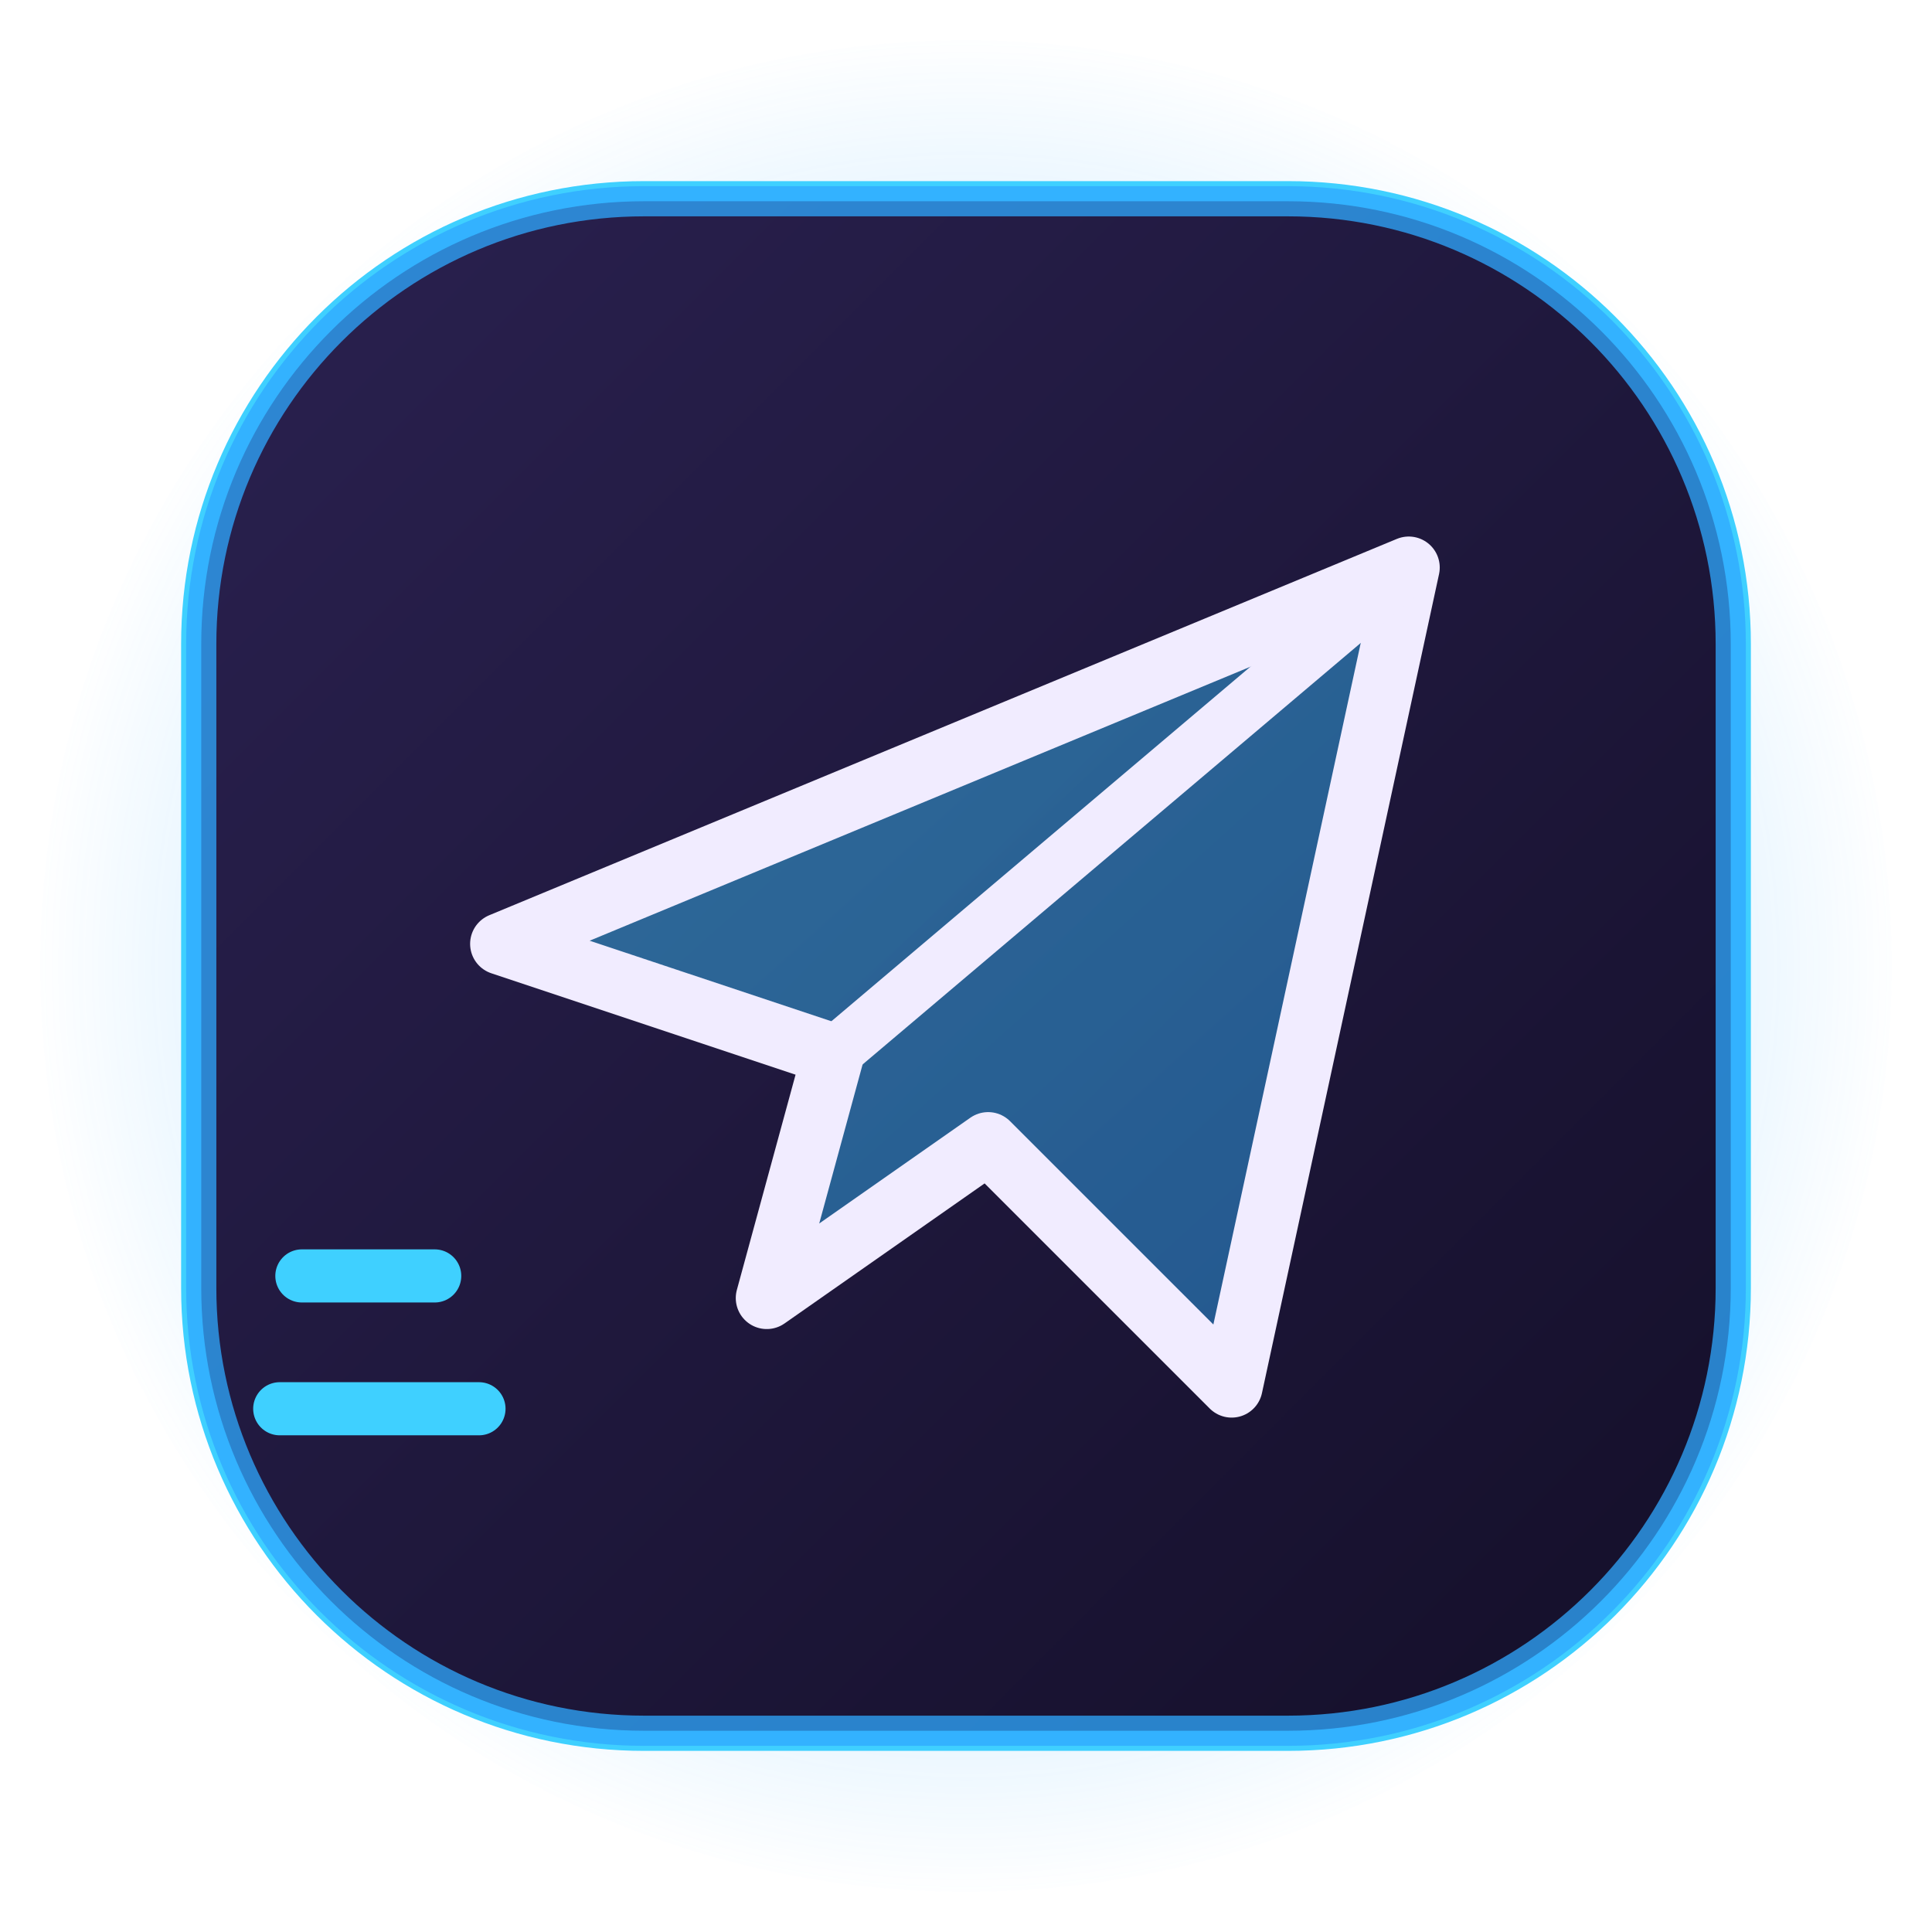
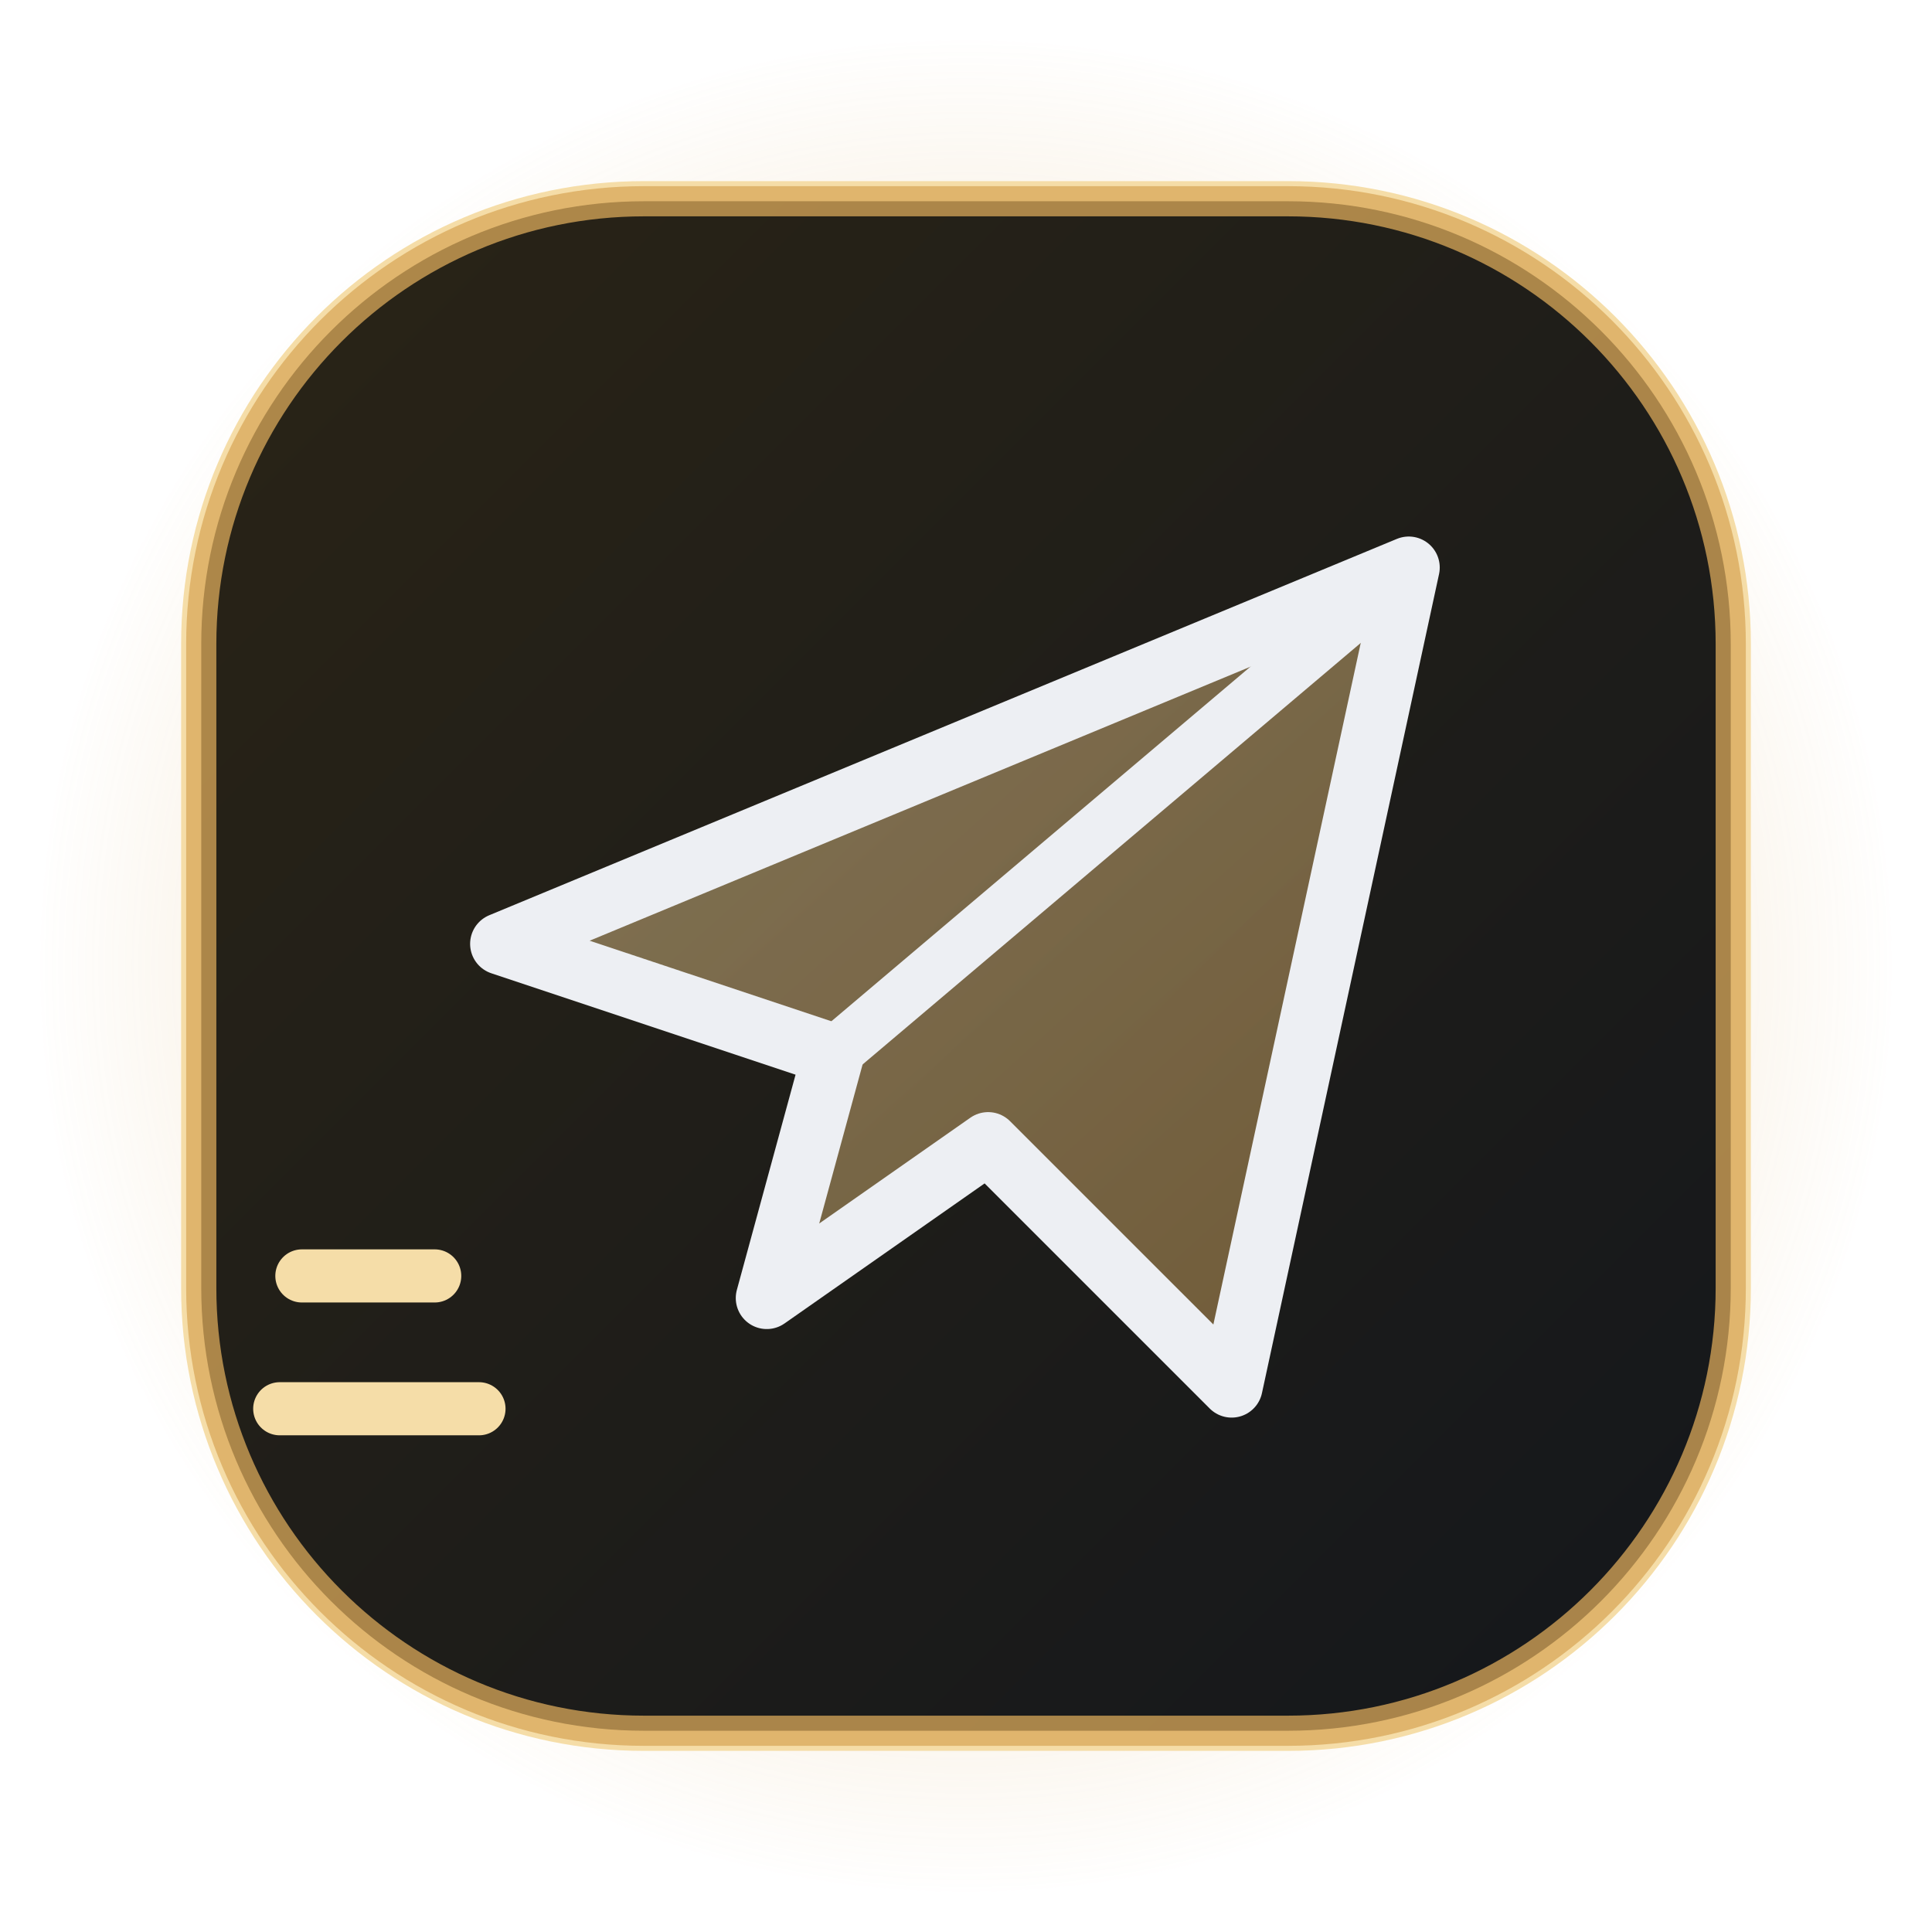
<svg xmlns="http://www.w3.org/2000/svg" width="96" height="96" viewBox="0 0 96 96" role="img" aria-hidden="true">
  <defs>
    <linearGradient id="tile" x1="0" y1="0" x2="1" y2="1">
-       <stop offset="0" stop-color="#2A2150" />
-       <stop offset="1" stop-color="#140F29" />
+       <stop offset="0" stop-color="#2A2416" />
+       <stop offset="1" stop-color="#14171C" />
    </linearGradient>
    <radialGradient id="gl" cx=".5" cy=".5" r=".5">
-       <stop offset="0" stop-color="#2FA8FF" stop-opacity=".55" />
-       <stop offset="1" stop-color="#2FA8FF" stop-opacity="0" />
+       <stop offset="0" stop-color="#D9A85A" stop-opacity=".55" />
+       <stop offset="1" stop-color="#D9A85A" stop-opacity="0" />
    </radialGradient>
    <linearGradient id="ig" x1="0" y1="0" x2="1" y2="1">
-       <stop offset="0" stop-color="#3FD0FF" />
-       <stop offset="1" stop-color="#2FA8FF" />
+       <stop offset="0" stop-color="#F5DDA8" />
+       <stop offset="1" stop-color="#D9A85A" />
    </linearGradient>
    <style>.ring{animation:ring 2.8s ease-out infinite;transform-box:fill-box;transform-origin:center}@keyframes ring{0%{opacity:.75;transform:scale(1)}100%{opacity:0;transform:scale(1.22)}}
.ib-spin{animation:ibspin 9s linear infinite;transform-box:fill-box;transform-origin:center}
.ib-spin-slow{animation:ibspin 14s linear infinite;transform-box:fill-box;transform-origin:center}
.ib-pulse{animation:ibpulse 2.4s ease-in-out infinite;transform-box:fill-box;transform-origin:center}
.ib-spark{animation:ibtw 1.8s ease-in-out infinite}
.ib-tw1{animation:ibtw 2.6s ease-in-out infinite;transform-box:fill-box;transform-origin:center}
.ib-tw2{animation:ibtw 2.6s ease-in-out infinite .8s;transform-box:fill-box;transform-origin:center}
.ib-tw3{animation:ibtw 2.6s ease-in-out infinite 1.6s;transform-box:fill-box;transform-origin:center}
.ib-needle{animation:ibneedle 4s ease-in-out infinite;transform-origin:0 0}
.ib-draw{stroke-dasharray:40;animation:ibdraw 3s ease-in-out infinite}
.ib-k1{animation:ibk 3.2s ease-in-out infinite}
.ib-k2{animation:ibk 3.2s ease-in-out infinite -1.1s}
.ib-k3{animation:ibk 3.2s ease-in-out infinite -2.2s}
.ib-rock{animation:ibrock 3s ease-in-out infinite;transform-origin:0 0}
.ib-blink{animation:ibblink 4s ease-in-out infinite;transform-box:fill-box;transform-origin:center}
.ib-slash{stroke-dasharray:60;animation:ibdraw 4s ease-in-out infinite}
.ib-float{animation:ibfloat 3.4s ease-in-out infinite}
.ib-orbit{animation:iborbit 3s linear infinite}
.ib-bob{animation:ibfloat 2.8s ease-in-out infinite}
.ib-fly{animation:ibfly 3s ease-in-out infinite}
.ib-trail{animation:ibtw 1.5s ease-in-out infinite}
.ib-shackle{animation:ibshackle 3s ease-in-out infinite}
.ib-trace{stroke-dasharray:36;animation:ibdraw 2.6s linear infinite}
.ib-globe{animation:ibglobe 4s ease-in-out infinite;transform-box:fill-box;transform-origin:center}
@keyframes ibspin{to{transform:rotate(360deg)}}
@keyframes ibpulse{0%,100%{transform:scale(1)}50%{transform:scale(1.12)}}
@keyframes ibtw{0%,100%{opacity:.25}50%{opacity:1}}
@keyframes ibneedle{0%,100%{transform:rotate(-25deg)}50%{transform:rotate(35deg)}}
@keyframes ibdraw{0%{stroke-dashoffset:40}35%,100%{stroke-dashoffset:0}}
@keyframes ibk{0%,100%{transform:translateX(-12px)}50%{transform:translateX(12px)}}
@keyframes ibrock{0%,100%{transform:rotate(0)}50%{transform:rotate(-14deg)}}
@keyframes ibblink{0%,44%,52%,100%{transform:scaleY(1)}48%{transform:scaleY(.1)}}
@keyframes ibfloat{0%,100%{transform:translateY(2px)}50%{transform:translateY(-3px)}}
@keyframes iborbit{to{stroke-dashoffset:-132}}
@keyframes ibfly{0%,100%{transform:translate(0,0)}50%{transform:translate(3px,-4px)}}
@keyframes ibshackle{0%,100%{transform:translateY(0)}50%{transform:translateY(-4px)}}
@keyframes ibglobe{0%,100%{transform:scaleX(1)}50%{transform:scaleX(.25)}}
</style>
  </defs>
  <circle cx="48" cy="48" r="46" fill="url(#gl)" />
-   <rect class="ring" x="10" y="10" width="76" height="76" rx="22" fill="none" stroke="#3FD0FF" stroke-width="2" />
-   <rect x="10" y="10" width="76" height="76" rx="22" fill="url(#tile)" stroke="#2FA8FF" stroke-opacity=".75" stroke-width="1.5" />
+   <rect class="ring" x="10" y="10" width="76" height="76" rx="22" fill="none" stroke="#F5DDA8" stroke-width="2" />
+   <rect x="10" y="10" width="76" height="76" rx="22" fill="url(#tile)" stroke="#D9A85A" stroke-opacity=".75" stroke-width="1.5" />
  <g transform="translate(48 48) scale(1.1)">
    <g class="ib-fly">
-       <path d="M-21 -1 L20 -18 L12 19 L1 8 L-9 15 L-6 4 Z" fill="url(#ig)" fill-opacity="0.45" stroke="#F1ECFF" stroke-width="2.8" stroke-linejoin="round" />
-       <path d="M-6 4 L20 -18" stroke="#F1ECFF" stroke-width="2.4" stroke-linecap="round" />
+       <path d="M-21 -1 L20 -18 L12 19 L1 8 L-9 15 L-6 4 Z" fill="url(#ig)" fill-opacity="0.45" stroke="#EDEFF3" stroke-width="2.8" stroke-linejoin="round" />
+       <path d="M-6 4 L20 -18" stroke="#EDEFF3" stroke-width="2.4" stroke-linecap="round" />
    </g>
-     <path d="M-24 14 h-6 M-22 20 h-9" stroke="#3FD0FF" stroke-width="2.4" stroke-linecap="round" class="ib-trail" />
+     <path d="M-24 14 h-6 M-22 20 h-9" stroke="#F5DDA8" stroke-width="2.4" stroke-linecap="round" class="ib-trail" />
  </g>
</svg>
